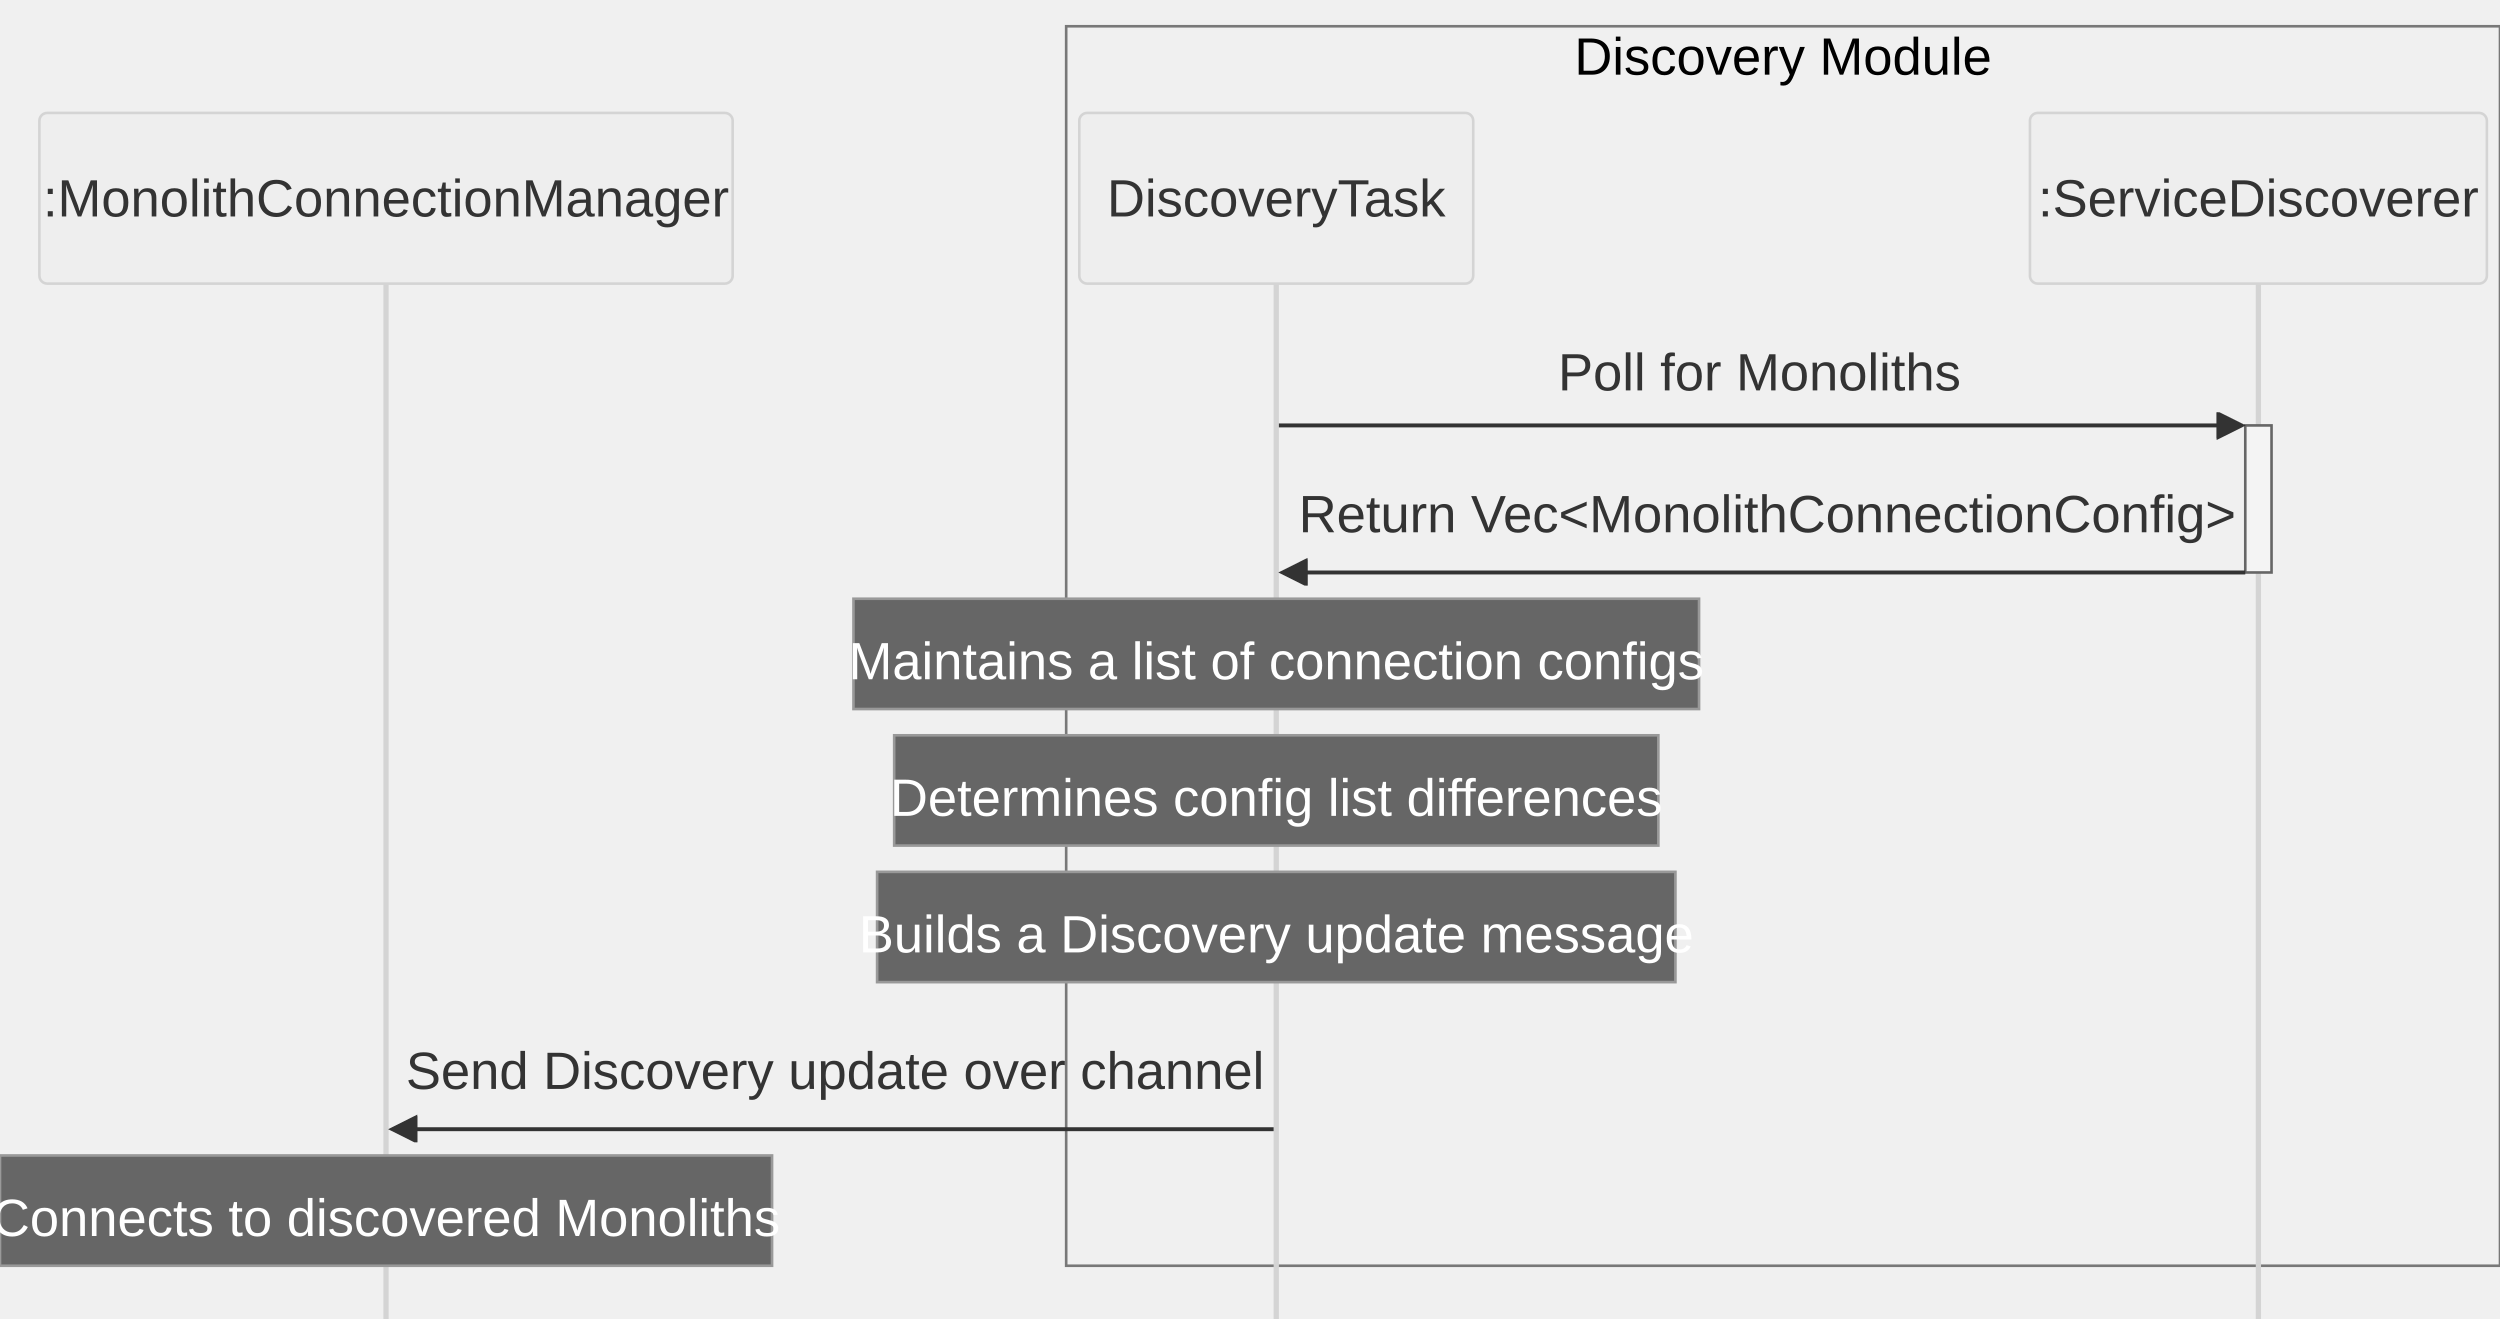
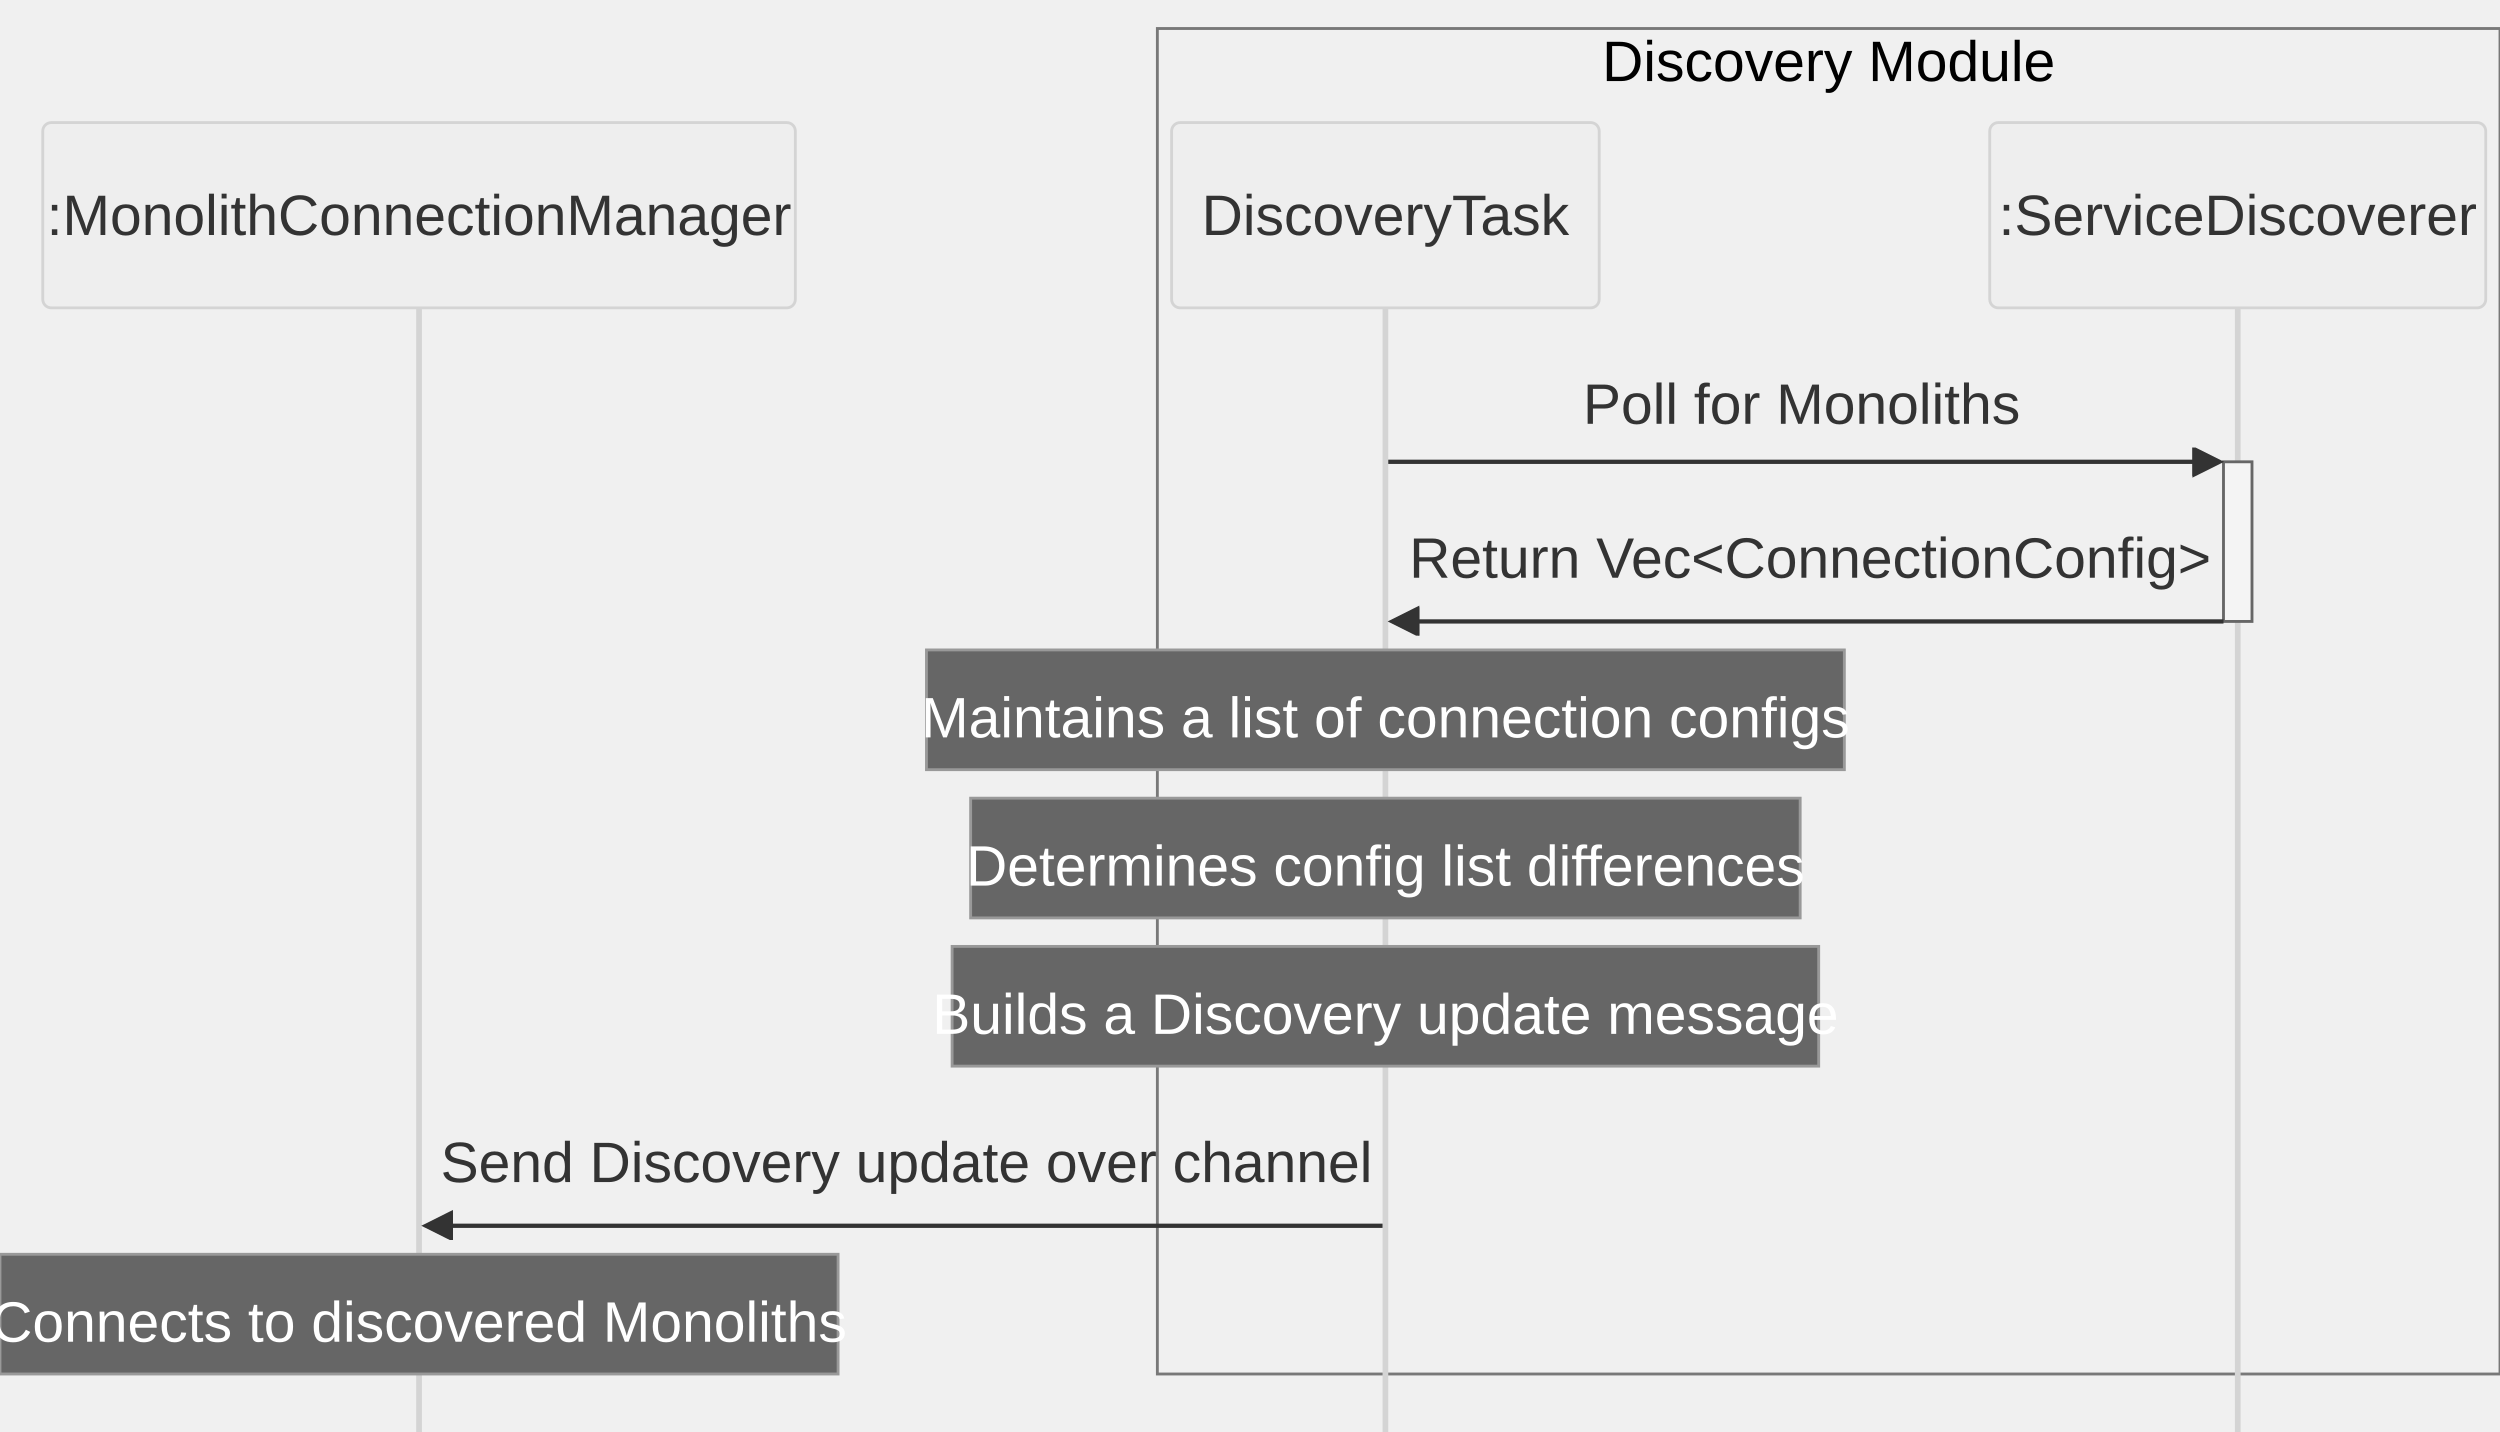
- <svg xmlns="http://www.w3.org/2000/svg" aria-roledescription="sequence" role="graphics-document document" viewBox="-15 -10 952 502" style="max-width: 952px; background-color: white;" width="100%" id="my-svg">
+ <svg xmlns="http://www.w3.org/2000/svg" aria-roledescription="sequence" role="graphics-document document" viewBox="-15 -10 877 502" style="max-width: 877px; background-color: white;" width="100%" id="my-svg">
  <g>
-     <rect class="rect" height="472" width="546" stroke="rgb(0,0,0, 0.5)" fill="transparent" y="0" x="391" />
-     <text style="text-anchor: middle; font-size: 20px; font-weight: 400;" class="text" alignment-baseline="central" dominant-baseline="central" y="11.5" x="664">
-       <tspan dy="0" x="664">Discovery Module</tspan>
+     <rect class="rect" height="472" width="471" stroke="rgb(0,0,0, 0.5)" fill="transparent" y="0" x="391" />
+     <text style="text-anchor: middle; font-size: 20px; font-weight: 400;" class="text" alignment-baseline="central" dominant-baseline="central" y="11.5" x="626.5">
+       <tspan dy="0" x="626.5">Discovery Module</tspan>
    </text>
  </g>
  <g>
-     <line stroke="#999" stroke-width="0.5px" class="200" y2="2000" x2="845" y1="38" x1="845" id="actor2" />
+     <line stroke="#999" stroke-width="0.5px" class="200" y2="2000" x2="770" y1="38" x1="770" id="actor2" />
    <g id="root-2">
-       <rect class="actor" ry="3" rx="3" height="65" width="174" stroke="#666" fill="#eaeaea" y="33" x="758" />
-       <text style="text-anchor: middle; font-size: 20px; font-weight: 400;" class="actor" alignment-baseline="central" dominant-baseline="central" y="65.5" x="845">
-         <tspan dy="0" x="845">:ServiceDiscoverer</tspan>
+       <rect class="actor" ry="3" rx="3" height="65" width="174" stroke="#666" fill="#eaeaea" y="33" x="683" />
+       <text style="text-anchor: middle; font-size: 20px; font-weight: 400;" class="actor" alignment-baseline="central" dominant-baseline="central" y="65.5" x="770">
+         <tspan dy="0" x="770">:ServiceDiscoverer</tspan>
      </text>
    </g>
  </g>
  <g>
    <line stroke="#999" stroke-width="0.5px" class="200" y2="2000" x2="471" y1="38" x1="471" id="actor1" />
    <g id="root-1">
      <rect class="actor" ry="3" rx="3" height="65" width="150" stroke="#666" fill="#eaeaea" y="33" x="396" />
      <text style="text-anchor: middle; font-size: 20px; font-weight: 400;" class="actor" alignment-baseline="central" dominant-baseline="central" y="65.5" x="471">
        <tspan dy="0" x="471">DiscoveryTask</tspan>
      </text>
    </g>
  </g>
  <g>
    <line stroke="#999" stroke-width="0.5px" class="200" y2="2000" x2="132" y1="38" x1="132" id="actor0" />
    <g id="root-0">
      <rect class="actor" ry="3" rx="3" height="65" width="264" stroke="#666" fill="#eaeaea" y="33" x="0" />
      <text style="text-anchor: middle; font-size: 20px; font-weight: 400;" class="actor" alignment-baseline="central" dominant-baseline="central" y="65.5" x="132">
        <tspan dy="0" x="132">:MonolithConnectionManager</tspan>
      </text>
    </g>
  </g>
  <style>#my-svg{font-family:"trebuchet ms",verdana,arial,sans-serif;font-size:16px;fill:#000000;}#my-svg .error-icon{fill:#552222;}#my-svg .error-text{fill:#552222;stroke:#552222;}#my-svg .edge-thickness-normal{stroke-width:2px;}#my-svg .edge-thickness-thick{stroke-width:3.5px;}#my-svg .edge-pattern-solid{stroke-dasharray:0;}#my-svg .edge-pattern-dashed{stroke-dasharray:3;}#my-svg .edge-pattern-dotted{stroke-dasharray:2;}#my-svg .marker{fill:#666;stroke:#666;}#my-svg .marker.cross{stroke:#666;}#my-svg svg{font-family:"trebuchet ms",verdana,arial,sans-serif;font-size:16px;}#my-svg .actor{stroke:hsl(0, 0%, 83%);fill:#eee;}#my-svg text.actor&gt;tspan{fill:#333;stroke:none;}#my-svg .actor-line{stroke:#666;}#my-svg .messageLine0{stroke-width:1.5;stroke-dasharray:none;stroke:#333;}#my-svg .messageLine1{stroke-width:1.5;stroke-dasharray:2,2;stroke:#333;}#my-svg #arrowhead path{fill:#333;stroke:#333;}#my-svg .sequenceNumber{fill:white;}#my-svg #sequencenumber{fill:#333;}#my-svg #crosshead path{fill:#333;stroke:#333;}#my-svg .messageText{fill:#333;stroke:none;}#my-svg .labelBox{stroke:hsl(0, 0%, 83%);fill:#eee;}#my-svg .labelText,#my-svg .labelText&gt;tspan{fill:#333;stroke:none;}#my-svg .loopText,#my-svg .loopText&gt;tspan{fill:#333;stroke:none;}#my-svg .loopLine{stroke-width:2px;stroke-dasharray:2,2;stroke:hsl(0, 0%, 83%);fill:hsl(0, 0%, 83%);}#my-svg .note{stroke:#999;fill:#666;}#my-svg .noteText,#my-svg .noteText&gt;tspan{fill:#fff;stroke:none;}#my-svg .activation0{fill:#f4f4f4;stroke:#666;}#my-svg .activation1{fill:#f4f4f4;stroke:#666;}#my-svg .activation2{fill:#f4f4f4;stroke:#666;}#my-svg .actorPopupMenu{position:absolute;}#my-svg .actorPopupMenuPanel{position:absolute;fill:#eee;box-shadow:0px 8px 16px 0px rgba(0,0,0,0.2);filter:drop-shadow(3px 5px 2px rgb(0 0 0 / 0.4));}#my-svg .actor-man line{stroke:hsl(0, 0%, 83%);fill:#eee;}#my-svg .actor-man circle,#my-svg line{stroke:hsl(0, 0%, 83%);fill:#eee;stroke-width:2px;}#my-svg :root{--mermaid-font-family:"trebuchet ms",verdana,arial,sans-serif;}</style>
  <g />
  <defs>
    <symbol height="24" width="24" id="computer">
      <path d="M2 2v13h20v-13h-20zm18 11h-16v-9h16v9zm-10.228 6l.466-1h3.524l.467 1h-4.457zm14.228 3h-24l2-6h2.104l-1.33 4h18.45l-1.297-4h2.073l2 6zm-5-10h-14v-7h14v7z" transform="scale(.5)" />
    </symbol>
  </defs>
  <defs>
    <symbol clip-rule="evenodd" fill-rule="evenodd" id="database">
      <path d="M12.258.001l.256.004.255.005.253.008.251.01.249.012.247.015.246.016.242.019.241.02.239.023.236.024.233.027.231.028.229.031.225.032.223.034.22.036.217.038.214.04.211.041.208.043.205.045.201.046.198.048.194.05.191.051.187.053.183.054.18.056.175.057.172.059.168.06.163.061.16.063.155.064.15.066.074.033.073.033.071.034.07.034.069.035.068.035.067.035.066.035.064.036.064.036.062.036.06.036.06.037.058.037.058.037.055.038.055.038.053.038.052.038.051.039.05.039.048.039.047.039.045.04.044.04.043.04.041.04.04.041.039.041.037.041.036.041.034.041.033.042.032.042.03.042.029.042.027.042.026.043.024.043.023.043.021.043.02.043.018.044.017.043.015.044.013.044.012.044.011.045.009.044.007.045.006.045.004.045.002.045.001.045v17l-.001.045-.002.045-.004.045-.006.045-.007.045-.009.044-.011.045-.012.044-.013.044-.015.044-.017.043-.018.044-.02.043-.021.043-.023.043-.024.043-.026.043-.027.042-.029.042-.03.042-.032.042-.033.042-.034.041-.036.041-.037.041-.039.041-.04.041-.041.04-.043.04-.044.04-.045.04-.047.039-.048.039-.05.039-.051.039-.052.038-.053.038-.055.038-.055.038-.058.037-.058.037-.06.037-.06.036-.062.036-.064.036-.064.036-.066.035-.067.035-.068.035-.069.035-.07.034-.071.034-.073.033-.074.033-.15.066-.155.064-.16.063-.163.061-.168.06-.172.059-.175.057-.18.056-.183.054-.187.053-.191.051-.194.05-.198.048-.201.046-.205.045-.208.043-.211.041-.214.04-.217.038-.22.036-.223.034-.225.032-.229.031-.231.028-.233.027-.236.024-.239.023-.241.02-.242.019-.246.016-.247.015-.249.012-.251.01-.253.008-.255.005-.256.004-.258.001-.258-.001-.256-.004-.255-.005-.253-.008-.251-.01-.249-.012-.247-.015-.245-.016-.243-.019-.241-.02-.238-.023-.236-.024-.234-.027-.231-.028-.228-.031-.226-.032-.223-.034-.22-.036-.217-.038-.214-.04-.211-.041-.208-.043-.204-.045-.201-.046-.198-.048-.195-.05-.19-.051-.187-.053-.184-.054-.179-.056-.176-.057-.172-.059-.167-.06-.164-.061-.159-.063-.155-.064-.151-.066-.074-.033-.072-.033-.072-.034-.07-.034-.069-.035-.068-.035-.067-.035-.066-.035-.064-.036-.063-.036-.062-.036-.061-.036-.06-.037-.058-.037-.057-.037-.056-.038-.055-.038-.053-.038-.052-.038-.051-.039-.049-.039-.049-.039-.046-.039-.046-.04-.044-.04-.043-.04-.041-.04-.04-.041-.039-.041-.037-.041-.036-.041-.034-.041-.033-.042-.032-.042-.03-.042-.029-.042-.027-.042-.026-.043-.024-.043-.023-.043-.021-.043-.02-.043-.018-.044-.017-.043-.015-.044-.013-.044-.012-.044-.011-.045-.009-.044-.007-.045-.006-.045-.004-.045-.002-.045-.001-.045v-17l.001-.045.002-.045.004-.045.006-.045.007-.045.009-.044.011-.045.012-.044.013-.044.015-.044.017-.043.018-.044.02-.043.021-.043.023-.043.024-.043.026-.043.027-.042.029-.042.03-.042.032-.042.033-.042.034-.041.036-.041.037-.041.039-.041.04-.041.041-.04.043-.04.044-.04.046-.04.046-.039.049-.039.049-.039.051-.039.052-.038.053-.038.055-.038.056-.038.057-.037.058-.037.06-.037.061-.036.062-.036.063-.036.064-.036.066-.035.067-.035.068-.035.069-.035.07-.034.072-.034.072-.033.074-.033.151-.066.155-.064.159-.063.164-.061.167-.06.172-.059.176-.057.179-.056.184-.054.187-.053.19-.051.195-.05.198-.048.201-.046.204-.045.208-.043.211-.041.214-.04.217-.038.22-.036.223-.034.226-.032.228-.031.231-.028.234-.027.236-.024.238-.023.241-.02.243-.019.245-.016.247-.015.249-.012.251-.01.253-.008.255-.005.256-.004.258-.001.258.001zm-9.258 20.499v.01l.001.021.003.021.004.022.005.021.006.022.007.022.009.023.01.022.011.023.012.023.013.023.015.023.016.024.017.023.018.024.019.024.021.024.022.025.023.024.024.025.052.049.056.05.061.051.066.051.07.051.075.051.079.052.084.052.088.052.092.052.097.052.102.051.105.052.11.052.114.051.119.051.123.051.127.05.131.05.135.05.139.048.144.049.147.047.152.047.155.047.16.045.163.045.167.043.171.043.176.041.178.041.183.039.187.039.19.037.194.035.197.035.202.033.204.031.209.03.212.029.216.027.219.025.222.024.226.021.23.02.233.018.236.016.24.015.243.012.246.01.249.008.253.005.256.004.259.001.26-.001.257-.004.254-.005.25-.008.247-.011.244-.012.241-.014.237-.016.233-.018.231-.021.226-.021.224-.024.22-.026.216-.027.212-.028.21-.031.205-.031.202-.034.198-.034.194-.036.191-.037.187-.039.183-.04.179-.04.175-.042.172-.043.168-.044.163-.045.16-.046.155-.046.152-.047.148-.048.143-.049.139-.049.136-.05.131-.05.126-.05.123-.051.118-.052.114-.051.11-.052.106-.052.101-.052.096-.052.092-.052.088-.053.083-.051.079-.052.074-.052.07-.051.065-.051.06-.051.056-.05.051-.05.023-.024.023-.025.021-.024.02-.024.019-.024.018-.024.017-.024.015-.023.014-.024.013-.023.012-.023.01-.023.01-.022.008-.022.006-.022.006-.022.004-.022.004-.021.001-.021.001-.021v-4.127l-.077.055-.08.053-.083.054-.085.053-.087.052-.09.052-.093.051-.095.05-.097.05-.1.049-.102.049-.105.048-.106.047-.109.047-.111.046-.114.045-.115.045-.118.044-.12.043-.122.042-.124.042-.126.041-.128.04-.13.04-.132.038-.134.038-.135.037-.138.037-.139.035-.142.035-.143.034-.144.033-.147.032-.148.031-.15.03-.151.03-.153.029-.154.027-.156.027-.158.026-.159.025-.161.024-.162.023-.163.022-.165.021-.166.02-.167.019-.169.018-.169.017-.171.016-.173.015-.173.014-.175.013-.175.012-.177.011-.178.01-.179.008-.179.008-.181.006-.182.005-.182.004-.184.003-.184.002h-.37l-.184-.002-.184-.003-.182-.004-.182-.005-.181-.006-.179-.008-.179-.008-.178-.01-.176-.011-.176-.012-.175-.013-.173-.014-.172-.015-.171-.016-.17-.017-.169-.018-.167-.019-.166-.02-.165-.021-.163-.022-.162-.023-.161-.024-.159-.025-.157-.026-.156-.027-.155-.027-.153-.029-.151-.03-.15-.03-.148-.031-.146-.032-.145-.033-.143-.034-.141-.035-.14-.035-.137-.037-.136-.037-.134-.038-.132-.038-.13-.04-.128-.04-.126-.041-.124-.042-.122-.042-.12-.044-.117-.043-.116-.045-.113-.045-.112-.046-.109-.047-.106-.047-.105-.048-.102-.049-.1-.049-.097-.05-.095-.05-.093-.052-.09-.051-.087-.052-.085-.053-.083-.054-.08-.054-.077-.054v4.127zm0-5.654v.011l.001.021.003.021.004.021.005.022.006.022.007.022.009.022.01.022.011.023.012.023.013.023.015.024.016.023.017.024.018.024.019.024.021.024.022.024.023.025.024.024.052.05.056.05.061.05.066.051.07.051.075.052.079.051.084.052.088.052.092.052.097.052.102.052.105.052.11.051.114.051.119.052.123.05.127.051.131.05.135.049.139.049.144.048.147.048.152.047.155.046.16.045.163.045.167.044.171.042.176.042.178.04.183.04.187.038.19.037.194.036.197.034.202.033.204.032.209.03.212.028.216.027.219.025.222.024.226.022.23.02.233.018.236.016.24.014.243.012.246.01.249.008.253.006.256.003.259.001.26-.001.257-.003.254-.006.25-.008.247-.01.244-.012.241-.015.237-.016.233-.018.231-.02.226-.022.224-.024.22-.025.216-.027.212-.029.21-.03.205-.032.202-.033.198-.035.194-.036.191-.037.187-.039.183-.039.179-.041.175-.042.172-.043.168-.044.163-.045.16-.045.155-.047.152-.047.148-.048.143-.048.139-.05.136-.049.131-.05.126-.051.123-.051.118-.051.114-.052.11-.052.106-.052.101-.052.096-.052.092-.052.088-.052.083-.052.079-.052.074-.051.07-.052.065-.051.06-.05.056-.051.051-.049.023-.025.023-.024.021-.025.02-.024.019-.024.018-.024.017-.024.015-.023.014-.023.013-.024.012-.022.01-.023.01-.023.008-.022.006-.022.006-.022.004-.021.004-.022.001-.021.001-.021v-4.139l-.077.054-.08.054-.083.054-.085.052-.087.053-.09.051-.093.051-.095.051-.097.05-.1.049-.102.049-.105.048-.106.047-.109.047-.111.046-.114.045-.115.044-.118.044-.12.044-.122.042-.124.042-.126.041-.128.04-.13.039-.132.039-.134.038-.135.037-.138.036-.139.036-.142.035-.143.033-.144.033-.147.033-.148.031-.15.03-.151.03-.153.028-.154.028-.156.027-.158.026-.159.025-.161.024-.162.023-.163.022-.165.021-.166.02-.167.019-.169.018-.169.017-.171.016-.173.015-.173.014-.175.013-.175.012-.177.011-.178.009-.179.009-.179.007-.181.007-.182.005-.182.004-.184.003-.184.002h-.37l-.184-.002-.184-.003-.182-.004-.182-.005-.181-.007-.179-.007-.179-.009-.178-.009-.176-.011-.176-.012-.175-.013-.173-.014-.172-.015-.171-.016-.17-.017-.169-.018-.167-.019-.166-.02-.165-.021-.163-.022-.162-.023-.161-.024-.159-.025-.157-.026-.156-.027-.155-.028-.153-.028-.151-.03-.15-.03-.148-.031-.146-.033-.145-.033-.143-.033-.141-.035-.14-.036-.137-.036-.136-.037-.134-.038-.132-.039-.13-.039-.128-.04-.126-.041-.124-.042-.122-.043-.12-.043-.117-.044-.116-.044-.113-.046-.112-.046-.109-.046-.106-.047-.105-.048-.102-.049-.1-.049-.097-.05-.095-.051-.093-.051-.09-.051-.087-.053-.085-.052-.083-.054-.08-.054-.077-.054v4.139zm0-5.666v.011l.001.02.003.022.004.021.005.022.006.021.007.022.009.023.01.022.011.023.012.023.013.023.015.023.016.024.017.024.018.023.019.024.021.025.022.024.023.024.024.025.052.05.056.05.061.05.066.051.07.051.075.052.079.051.084.052.088.052.092.052.097.052.102.052.105.051.11.052.114.051.119.051.123.051.127.05.131.05.135.05.139.049.144.048.147.048.152.047.155.046.16.045.163.045.167.043.171.043.176.042.178.04.183.04.187.038.19.037.194.036.197.034.202.033.204.032.209.03.212.028.216.027.219.025.222.024.226.021.23.02.233.018.236.017.24.014.243.012.246.01.249.008.253.006.256.003.259.001.26-.001.257-.003.254-.006.25-.008.247-.01.244-.013.241-.014.237-.016.233-.018.231-.02.226-.022.224-.024.22-.025.216-.027.212-.029.21-.03.205-.032.202-.033.198-.035.194-.036.191-.037.187-.039.183-.039.179-.041.175-.042.172-.043.168-.044.163-.045.16-.045.155-.047.152-.047.148-.048.143-.049.139-.049.136-.049.131-.051.126-.05.123-.051.118-.052.114-.051.11-.052.106-.052.101-.052.096-.052.092-.052.088-.052.083-.052.079-.052.074-.052.07-.051.065-.051.06-.051.056-.05.051-.049.023-.025.023-.025.021-.024.02-.024.019-.024.018-.024.017-.024.015-.023.014-.024.013-.023.012-.023.01-.022.01-.023.008-.022.006-.022.006-.022.004-.022.004-.021.001-.021.001-.021v-4.153l-.077.054-.08.054-.083.053-.085.053-.087.053-.09.051-.093.051-.095.051-.097.05-.1.049-.102.048-.105.048-.106.048-.109.046-.111.046-.114.046-.115.044-.118.044-.12.043-.122.043-.124.042-.126.041-.128.04-.13.039-.132.039-.134.038-.135.037-.138.036-.139.036-.142.034-.143.034-.144.033-.147.032-.148.032-.15.03-.151.03-.153.028-.154.028-.156.027-.158.026-.159.024-.161.024-.162.023-.163.023-.165.021-.166.02-.167.019-.169.018-.169.017-.171.016-.173.015-.173.014-.175.013-.175.012-.177.01-.178.01-.179.009-.179.007-.181.006-.182.006-.182.004-.184.003-.184.001-.185.001-.185-.001-.184-.001-.184-.003-.182-.004-.182-.006-.181-.006-.179-.007-.179-.009-.178-.01-.176-.01-.176-.012-.175-.013-.173-.014-.172-.015-.171-.016-.17-.017-.169-.018-.167-.019-.166-.02-.165-.021-.163-.023-.162-.023-.161-.024-.159-.024-.157-.026-.156-.027-.155-.028-.153-.028-.151-.03-.15-.03-.148-.032-.146-.032-.145-.033-.143-.034-.141-.034-.14-.036-.137-.036-.136-.037-.134-.038-.132-.039-.13-.039-.128-.041-.126-.041-.124-.041-.122-.043-.12-.043-.117-.044-.116-.044-.113-.046-.112-.046-.109-.046-.106-.048-.105-.048-.102-.048-.1-.05-.097-.049-.095-.051-.093-.051-.09-.052-.087-.052-.085-.053-.083-.053-.08-.054-.077-.054v4.153zm8.74-8.179l-.257.004-.254.005-.25.008-.247.011-.244.012-.241.014-.237.016-.233.018-.231.021-.226.022-.224.023-.22.026-.216.027-.212.028-.21.031-.205.032-.202.033-.198.034-.194.036-.191.038-.187.038-.183.04-.179.041-.175.042-.172.043-.168.043-.163.045-.16.046-.155.046-.152.048-.148.048-.143.048-.139.049-.136.05-.131.05-.126.051-.123.051-.118.051-.114.052-.11.052-.106.052-.101.052-.096.052-.092.052-.088.052-.083.052-.079.052-.074.051-.07.052-.065.051-.06.05-.056.05-.051.05-.023.025-.023.024-.021.024-.02.025-.019.024-.018.024-.017.023-.015.024-.014.023-.013.023-.012.023-.01.023-.01.022-.008.022-.006.023-.006.021-.004.022-.004.021-.001.021-.001.021.001.021.001.021.004.021.004.022.006.021.006.023.008.022.01.022.01.023.012.023.013.023.014.023.015.024.017.023.018.024.019.024.02.025.021.024.023.024.023.025.051.05.056.05.06.05.065.051.07.052.074.051.079.052.083.052.088.052.092.052.096.052.101.052.106.052.11.052.114.052.118.051.123.051.126.051.131.05.136.05.139.049.143.048.148.048.152.048.155.046.16.046.163.045.168.043.172.043.175.042.179.041.183.04.187.038.191.038.194.036.198.034.202.033.205.032.21.031.212.028.216.027.22.026.224.023.226.022.231.021.233.018.237.016.241.014.244.012.247.011.25.008.254.005.257.004.26.001.26-.001.257-.004.254-.005.25-.008.247-.011.244-.012.241-.014.237-.016.233-.018.231-.021.226-.022.224-.023.22-.026.216-.027.212-.028.21-.031.205-.032.202-.033.198-.034.194-.036.191-.038.187-.038.183-.04.179-.041.175-.042.172-.043.168-.043.163-.045.16-.046.155-.046.152-.048.148-.048.143-.048.139-.049.136-.05.131-.05.126-.051.123-.051.118-.051.114-.052.11-.052.106-.052.101-.052.096-.052.092-.052.088-.052.083-.052.079-.052.074-.051.07-.052.065-.051.06-.05.056-.05.051-.05.023-.025.023-.024.021-.024.02-.025.019-.024.018-.024.017-.023.015-.024.014-.023.013-.023.012-.023.01-.023.01-.022.008-.022.006-.023.006-.021.004-.022.004-.021.001-.021.001-.021-.001-.021-.001-.021-.004-.021-.004-.022-.006-.021-.006-.023-.008-.022-.01-.022-.01-.023-.012-.023-.013-.023-.014-.023-.015-.024-.017-.023-.018-.024-.019-.024-.02-.025-.021-.024-.023-.024-.023-.025-.051-.05-.056-.05-.06-.05-.065-.051-.07-.052-.074-.051-.079-.052-.083-.052-.088-.052-.092-.052-.096-.052-.101-.052-.106-.052-.11-.052-.114-.052-.118-.051-.123-.051-.126-.051-.131-.05-.136-.05-.139-.049-.143-.048-.148-.048-.152-.048-.155-.046-.16-.046-.163-.045-.168-.043-.172-.043-.175-.042-.179-.041-.183-.04-.187-.038-.191-.038-.194-.036-.198-.034-.202-.033-.205-.032-.21-.031-.212-.028-.216-.027-.22-.026-.224-.023-.226-.022-.231-.021-.233-.018-.237-.016-.241-.014-.244-.012-.247-.011-.25-.008-.254-.005-.257-.004-.26-.001-.26.001z" transform="scale(.5)" />
    </symbol>
  </defs>
  <defs>
    <symbol height="24" width="24" id="clock">
      <path d="M12 2c5.514 0 10 4.486 10 10s-4.486 10-10 10-10-4.486-10-10 4.486-10 10-10zm0-2c-6.627 0-12 5.373-12 12s5.373 12 12 12 12-5.373 12-12-5.373-12-12-12zm5.848 12.459c.202.038.202.333.001.372-1.907.361-6.045 1.111-6.547 1.111-.719 0-1.301-.582-1.301-1.301 0-.512.77-5.447 1.125-7.445.034-.192.312-.181.343.014l.985 6.238 5.394 1.011z" transform="scale(.5)" />
    </symbol>
  </defs>
  <defs>
    <marker orient="auto" markerHeight="12" markerWidth="12" markerUnits="userSpaceOnUse" refY="5" refX="7.9" id="arrowhead">
      <path d="M 0 0 L 10 5 L 0 10 z" />
    </marker>
  </defs>
  <defs>
    <marker refY="4.5" refX="4" orient="auto" markerHeight="8" markerWidth="15" id="crosshead">
      <path style="stroke-dasharray: 0, 0;" d="M 1,2 L 6,7 M 6,2 L 1,7" stroke-width="1pt" stroke="#000000" fill="none" />
    </marker>
  </defs>
  <defs>
    <marker orient="auto" markerHeight="28" markerWidth="20" refY="7" refX="15.5" id="filled-head">
      <path d="M 18,7 L9,13 L14,7 L9,1 Z" />
    </marker>
  </defs>
  <defs>
    <marker orient="auto" markerHeight="40" markerWidth="60" refY="15" refX="15" id="sequencenumber">
      <circle r="6" cy="15" cx="15" />
    </marker>
  </defs>
  <g>
-     <rect class="activation0" ry="0" rx="0" height="56" width="10" stroke="#666" fill="#EDF2AE" y="152" x="840" />
+     <rect class="activation0" ry="0" rx="0" height="56" width="10" stroke="#666" fill="#EDF2AE" y="152" x="765" />
  </g>
  <g>
    <rect class="note" ry="0" rx="0" height="42" width="322" stroke="#666" fill="#EDF2AE" y="218" x="310" />
    <text style="font-size: 20px; font-weight: 400;" dy="1em" class="noteText" alignment-baseline="middle" dominant-baseline="middle" text-anchor="middle" y="223" x="471">
      <tspan x="471">Maintains a list of connection configs</tspan>
    </text>
  </g>
  <g>
    <rect class="note" ry="0" rx="0" height="42" width="291" stroke="#666" fill="#EDF2AE" y="270" x="325.5" />
    <text style="font-size: 20px; font-weight: 400;" dy="1em" class="noteText" alignment-baseline="middle" dominant-baseline="middle" text-anchor="middle" y="275" x="471">
      <tspan x="471">Determines config list differences</tspan>
    </text>
  </g>
  <g>
    <rect class="note" ry="0" rx="0" height="42" width="304" stroke="#666" fill="#EDF2AE" y="322" x="319" />
    <text style="font-size: 20px; font-weight: 400;" dy="1em" class="noteText" alignment-baseline="middle" dominant-baseline="middle" text-anchor="middle" y="327" x="471">
      <tspan x="471">Builds a Discovery update message</tspan>
    </text>
  </g>
  <g>
    <rect class="note" ry="0" rx="0" height="42" width="294" stroke="#666" fill="#EDF2AE" y="430" x="-15" />
    <text style="font-size: 20px; font-weight: 400;" dy="1em" class="noteText" alignment-baseline="middle" dominant-baseline="middle" text-anchor="middle" y="435" x="132">
      <tspan x="132">Connects to discovered Monoliths</tspan>
    </text>
  </g>
-   <text style="font-size: 20px; font-weight: 400;" dy="1em" class="messageText" alignment-baseline="middle" dominant-baseline="middle" text-anchor="middle" y="113" x="655">Poll for Monoliths</text>
-   <line style="fill: none;" marker-end="url(#arrowhead)" stroke="none" stroke-width="2" class="messageLine0" y2="152" x2="837" y1="152" x1="472" />
-   <text style="font-size: 20px; font-weight: 400;" dy="1em" class="messageText" alignment-baseline="middle" dominant-baseline="middle" text-anchor="middle" y="167" x="658">Return Vec&lt;MonolithConnectionConfig&gt;</text>
-   <line style="fill: none;" marker-end="url(#arrowhead)" stroke="none" stroke-width="2" class="messageLine0" y2="208" x2="475" y1="208" x1="840" />
+   <text style="font-size: 20px; font-weight: 400;" dy="1em" class="messageText" alignment-baseline="middle" dominant-baseline="middle" text-anchor="middle" y="113" x="617">Poll for Monoliths</text>
+   <line style="fill: none;" marker-end="url(#arrowhead)" stroke="none" stroke-width="2" class="messageLine0" y2="152" x2="762" y1="152" x1="472" />
+   <text style="font-size: 20px; font-weight: 400;" dy="1em" class="messageText" alignment-baseline="middle" dominant-baseline="middle" text-anchor="middle" y="167" x="620">Return Vec&lt;ConnectionConfig&gt;</text>
+   <line style="fill: none;" marker-end="url(#arrowhead)" stroke="none" stroke-width="2" class="messageLine0" y2="208" x2="475" y1="208" x1="765" />
  <text style="font-size: 20px; font-weight: 400;" dy="1em" class="messageText" alignment-baseline="middle" dominant-baseline="middle" text-anchor="middle" y="379" x="303">Send Discovery update over channel</text>
  <line style="fill: none;" marker-end="url(#arrowhead)" stroke="none" stroke-width="2" class="messageLine0" y2="420" x2="136" y1="420" x1="470" />
</svg>
